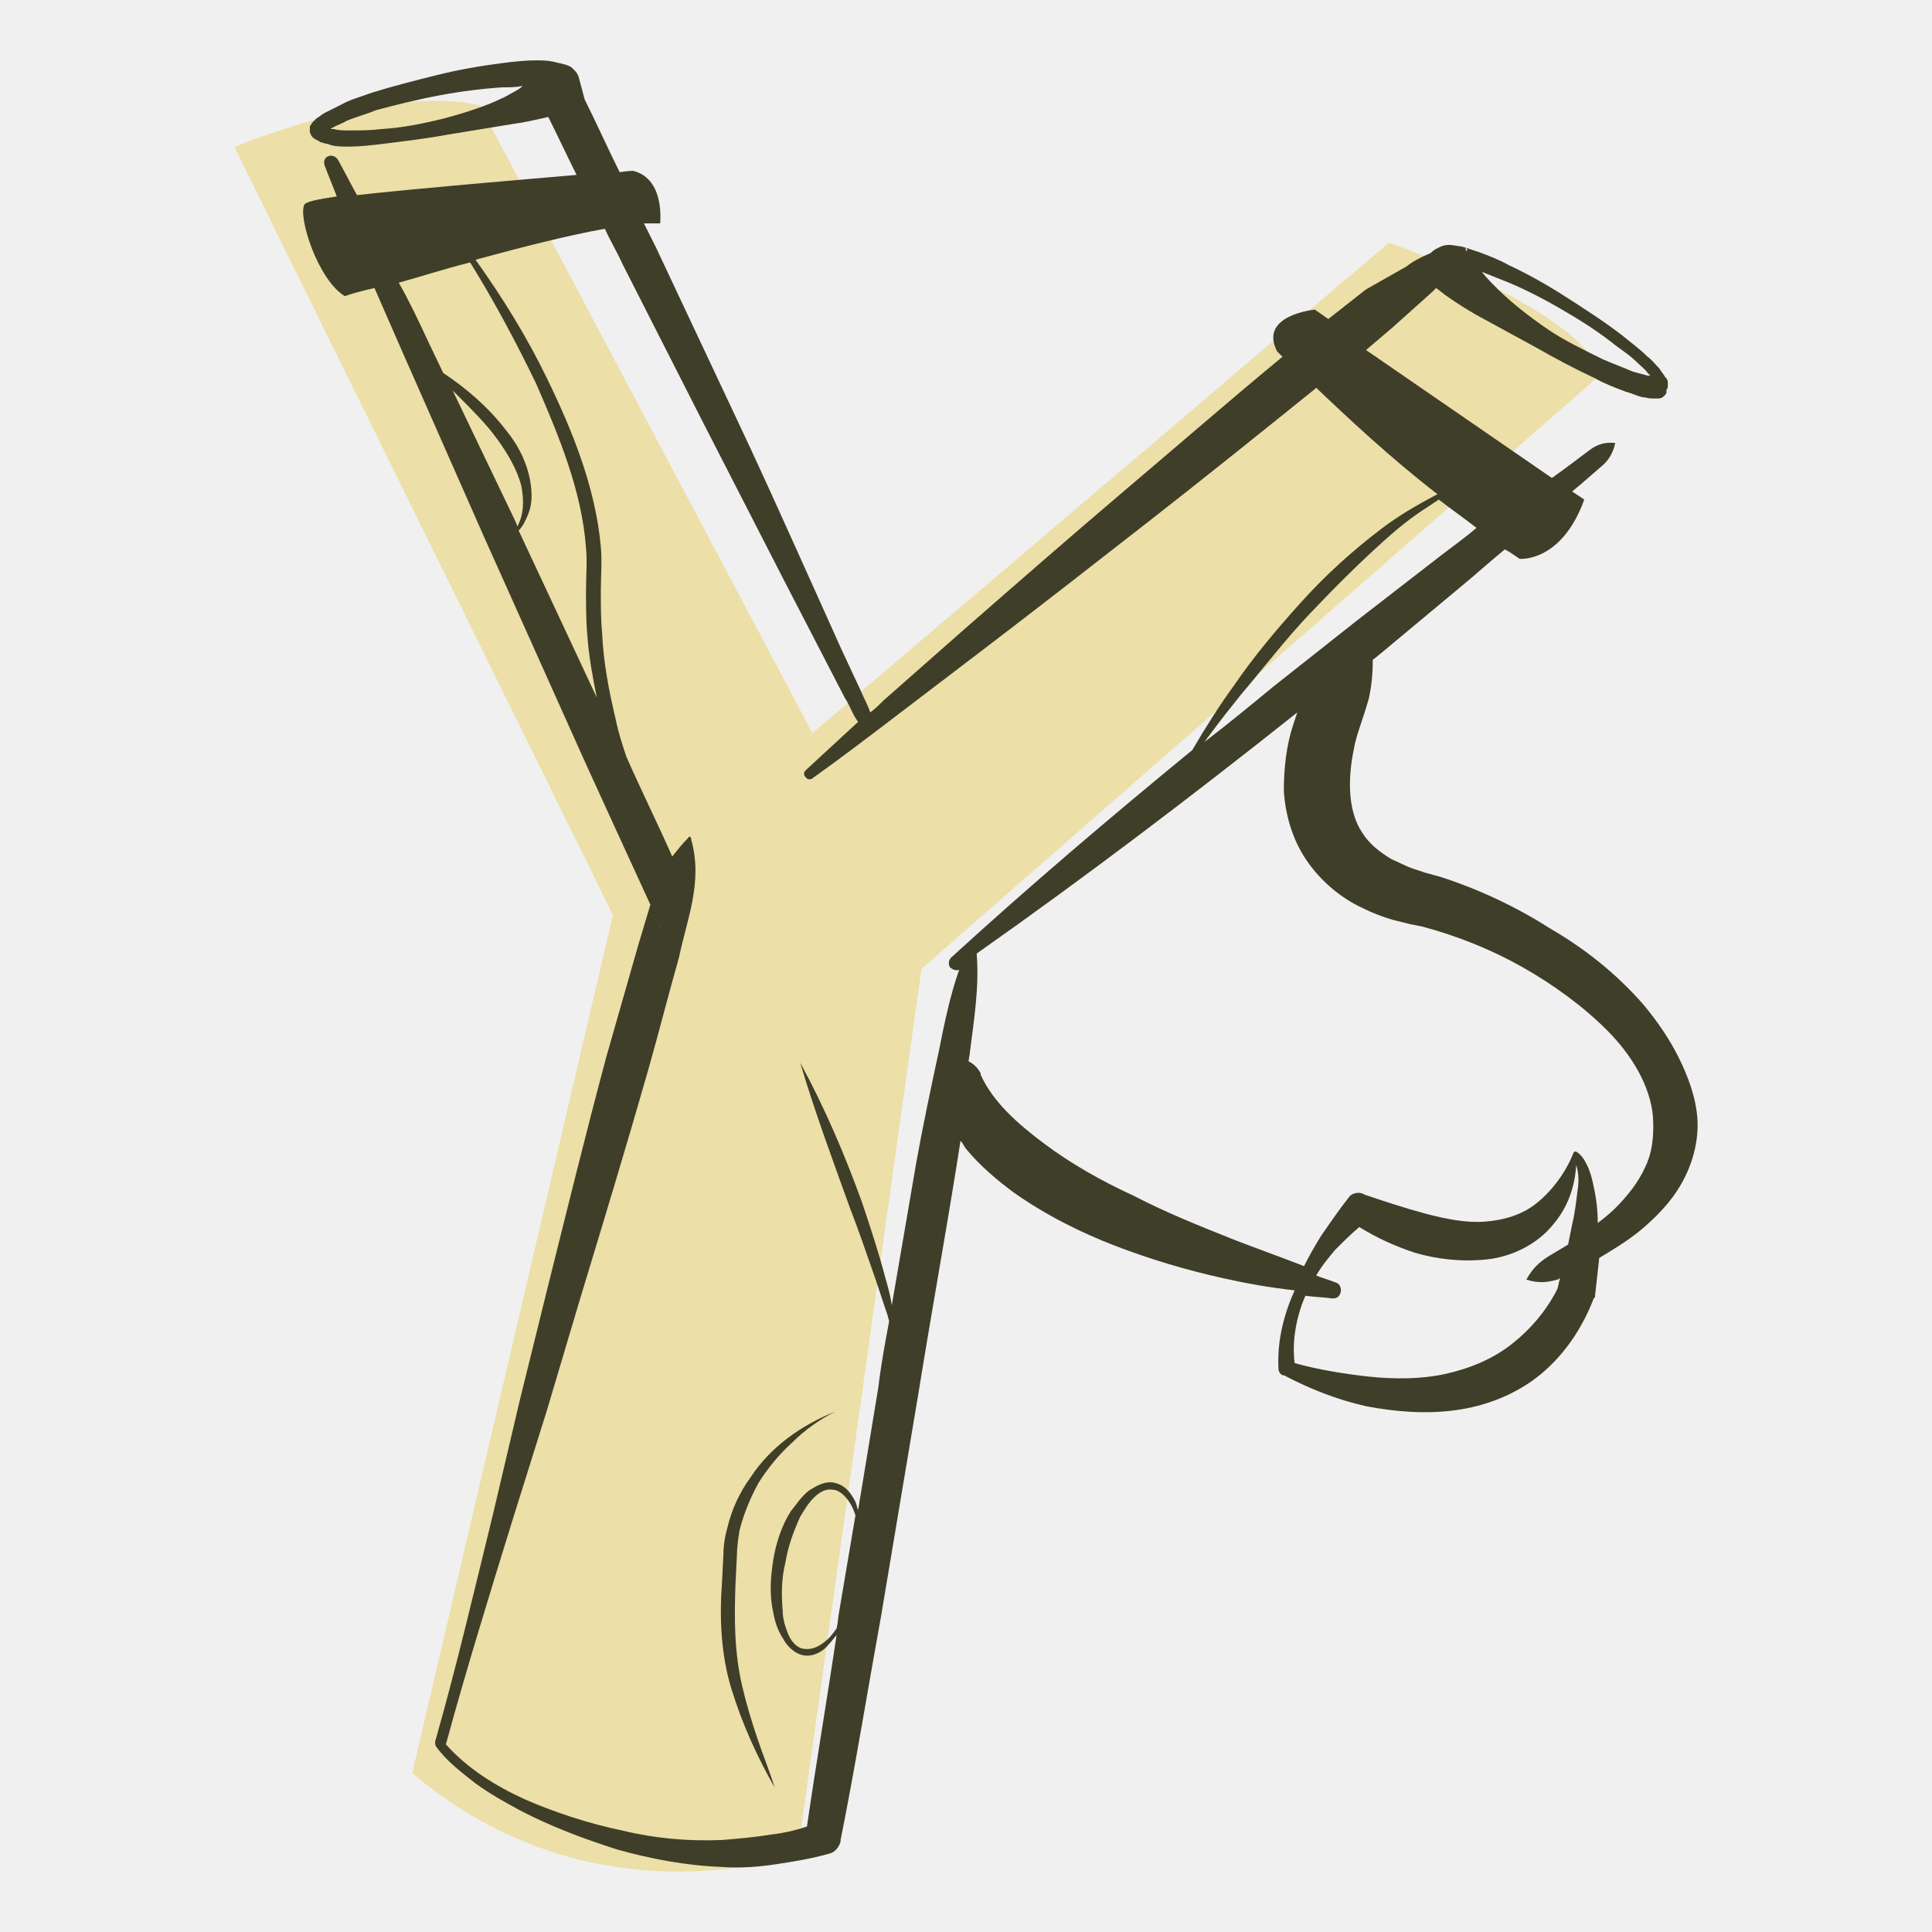
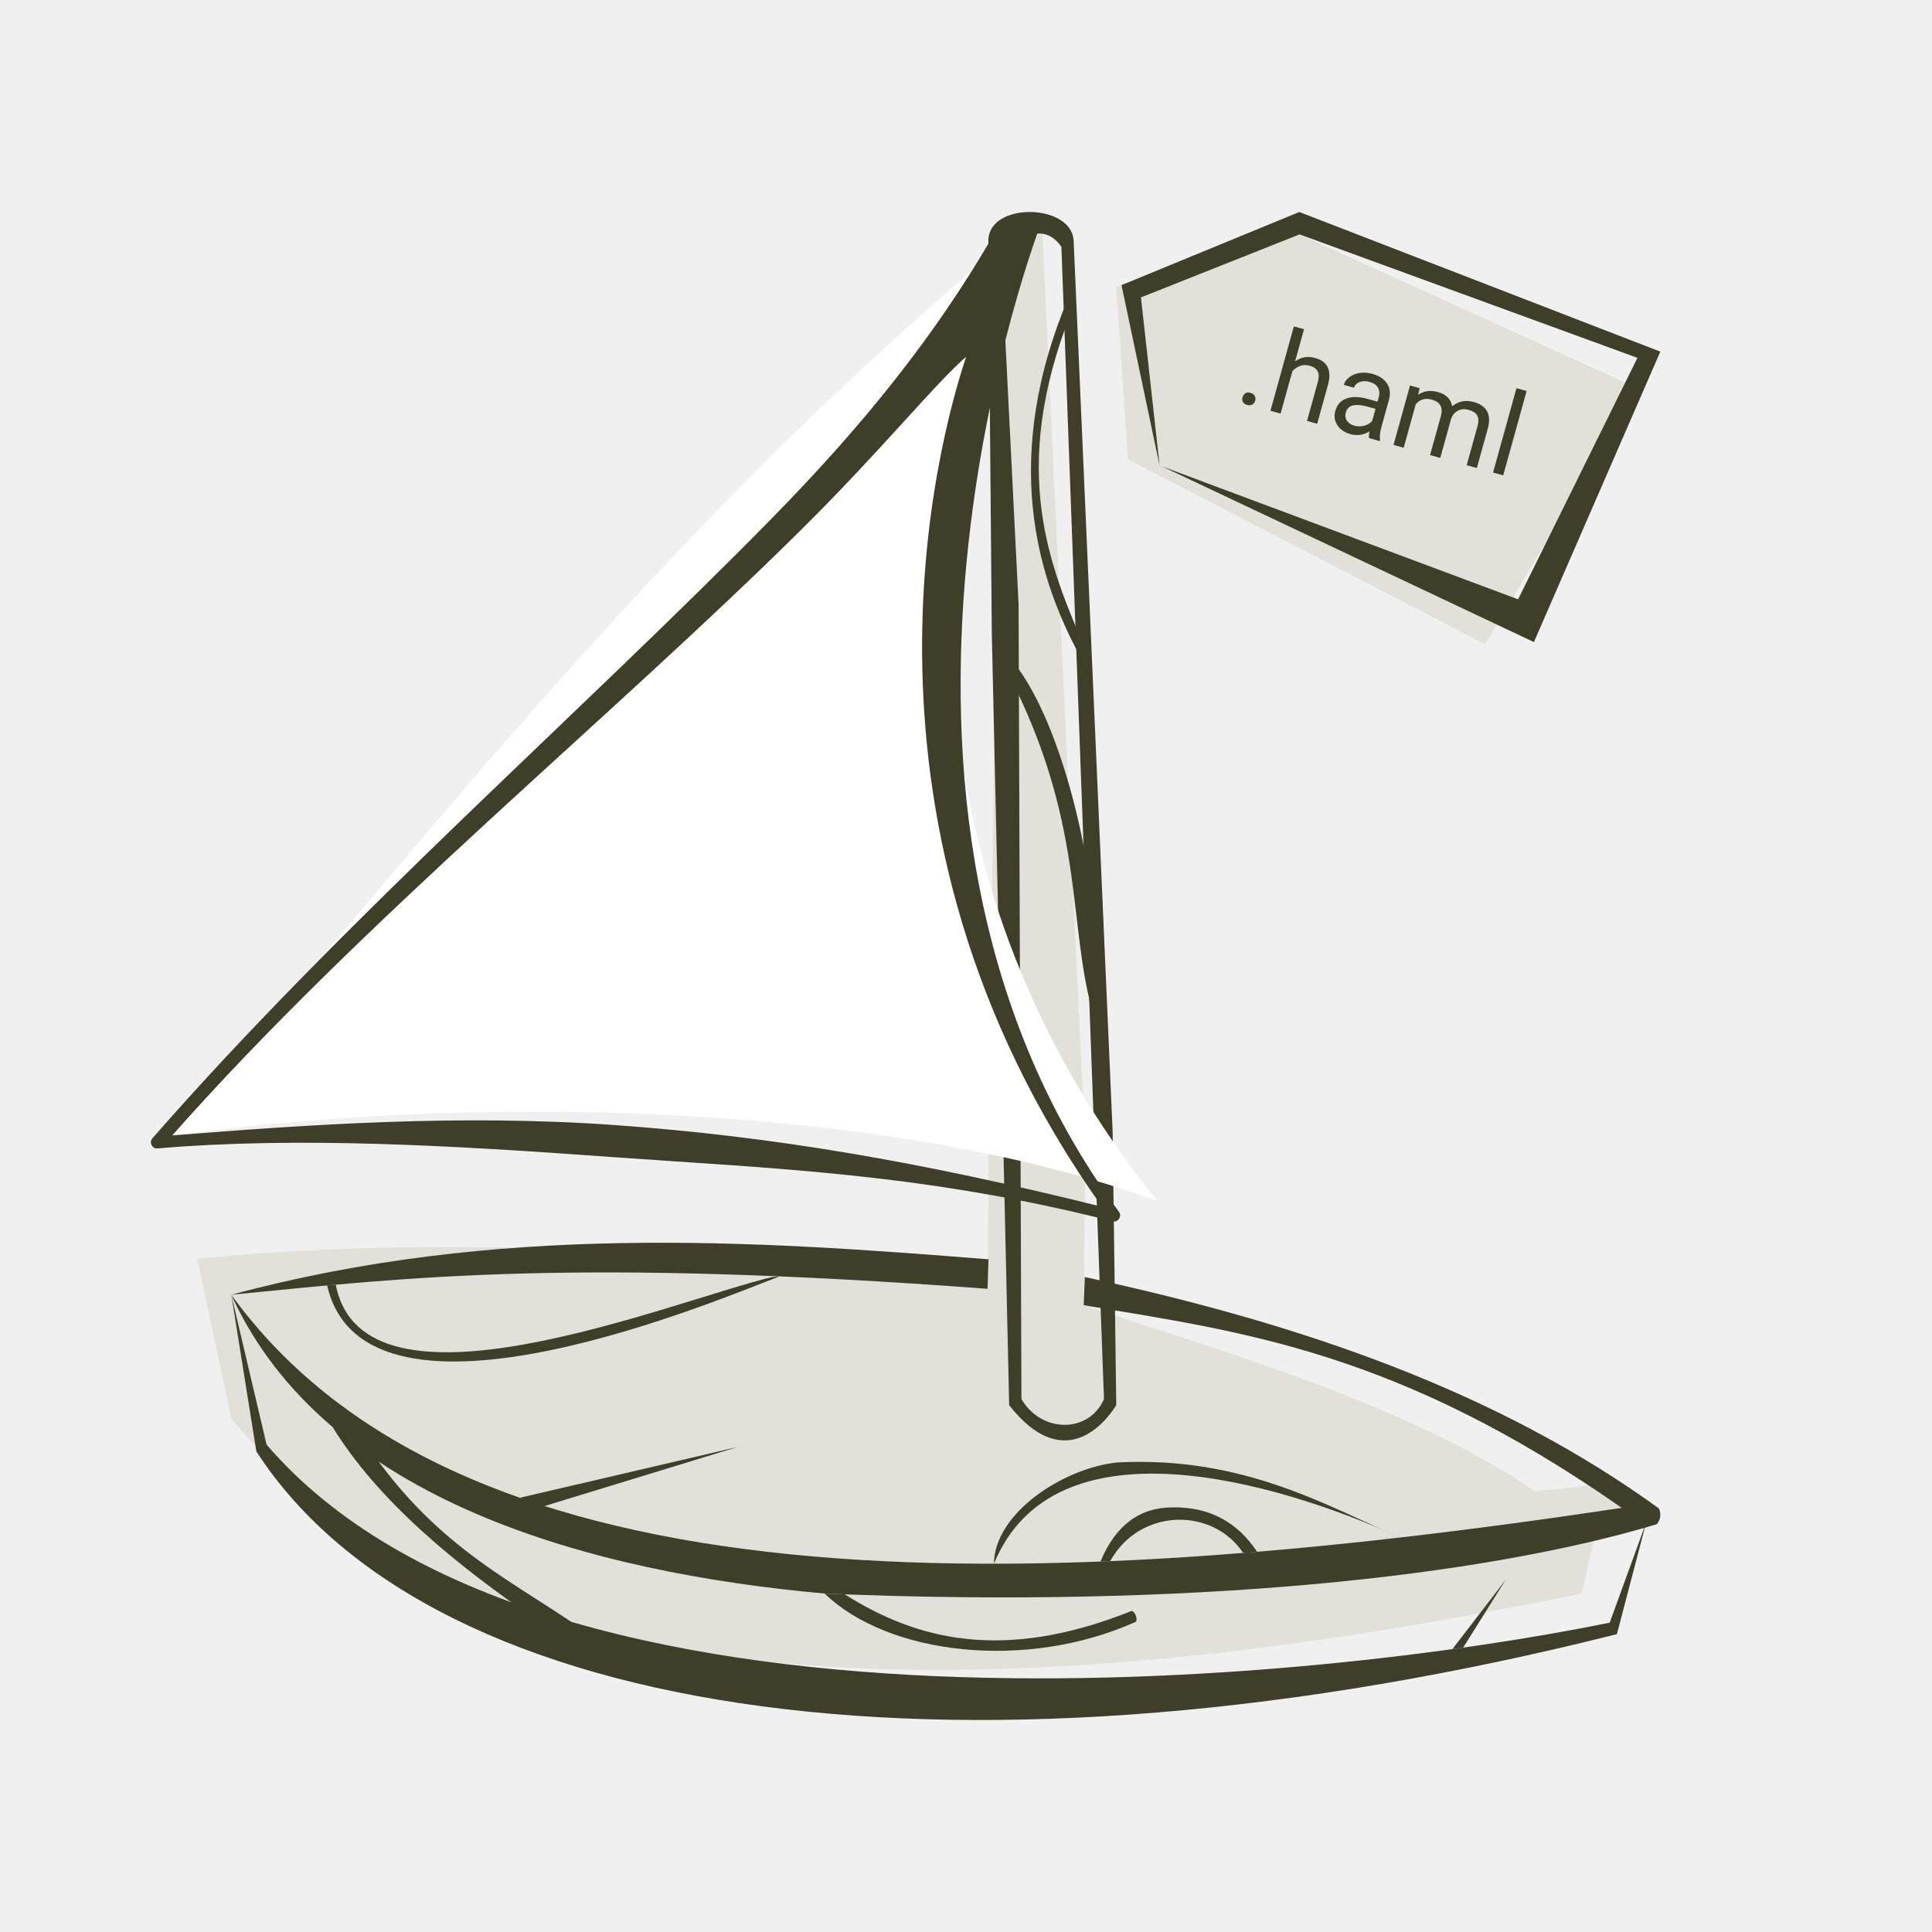
<svg xmlns="http://www.w3.org/2000/svg" width="128" height="128" viewBox="0 0 128 128" version="1.1" id="svg1" xml:space="preserve">
  <defs id="defs1" />
  <g id="layer1">
-     <g id="g1" transform="matrix(0.3800297,0,0,0.3800297,15.52905,3.999999)" style="stroke-width:2.631">
-       <path d="M 119.78,158.373 98.172,312.677 c 0,0 -35.229,12.917 -67.171,-14.092 L 65.996,148.978 0,15.107 c 0,0 26.07,-11.039 42.745,-7.281 L 100.756,117.272 201.277,31.782 c 0,0 33.82,11.743 36.873,23.017 z" fill="#ecdfa7" id="path1" style="stroke-width:2.631" />
-       <g fill="#3f3e29" id="g3" style="stroke-width:2.631">
-         <path d="m 251.772,173.798 c -1.644,-3.288 -3.758,-6.341 -6.106,-9.16 -4.697,-5.402 -10.334,-9.864 -16.44,-13.387 -5.872,-3.758 -12.448,-6.811 -19.024,-8.925 l -2.583,-0.705 c -0.705,-0.235 -1.409,-0.47 -2.114,-0.705 -1.409,-0.47 -2.583,-1.174 -3.758,-1.644 -2.349,-1.409 -3.993,-2.818 -5.167,-4.697 -2.349,-3.523 -2.583,-8.925 -1.409,-14.561 0.235,-1.409 0.705,-2.818 1.174,-4.228 0.47,-1.409 0.939,-2.818 1.409,-4.462 0.47,-2.114 0.705,-4.228 0.705,-6.811 l 1.174,-0.939 14.092,-11.743 c 2.583,-2.114 5.167,-4.462 7.75,-6.576 0.939,0.47 1.879,1.174 2.583,1.644 0,0 7.281,0.705 11.273,-10.334 l -2.114,-1.409 1.409,-1.174 3.523,-3.053 c 1.174,-0.939 2.114,-2.114 2.583,-4.228 -2.114,-0.235 -3.523,0.47 -4.697,1.409 l -3.758,2.818 -2.583,1.879 -32.411,-22.312 c 1.644,-1.409 3.053,-2.583 4.697,-3.993 l 6.811,-6.106 c 0.235,-0.235 0.47,-0.47 0.705,-0.705 0.705,0.47 1.174,0.939 1.879,1.409 1.644,1.174 3.523,2.349 5.167,3.288 l 10.334,5.637 c 3.288,1.879 6.811,3.758 10.334,5.402 1.644,0.939 3.523,1.644 5.402,2.349 0.939,0.235 1.879,0.705 2.818,0.939 0.47,0 1.174,0.235 1.644,0.235 h 1.174 c 0.47,0 0.939,-0.235 1.409,-0.939 v -0.235 c 0,-0.235 0,-0.47 0.235,-0.705 v -0.939 c 0,-0.47 -0.235,-0.705 -0.47,-0.939 -0.235,-0.47 -0.705,-0.939 -0.939,-1.409 -0.705,-0.705 -1.409,-1.644 -2.114,-2.114 -1.409,-1.409 -3.053,-2.583 -4.462,-3.758 -3.053,-2.349 -6.341,-4.462 -9.629,-6.576 -3.288,-2.114 -6.576,-3.993 -10.099,-5.637 -1.644,-0.939 -3.523,-1.644 -5.402,-2.349 -0.939,-0.235 -1.879,-0.705 -3.053,-0.939 -0.47,0 -1.174,-0.235 -1.879,-0.235 -0.47,0 -0.705,0 -1.409,0.235 -0.47,0.235 -1.174,0.47 -1.879,1.174 -1.644,0.705 -3.053,1.409 -4.228,2.349 l -7.046,3.993 c -2.114,1.644 -4.462,3.523 -6.576,5.167 l -2.349,-1.644 c 0,0 -9.864,0.939 -6.576,7.281 0,0 0.235,0.235 0.939,0.939 -9.395,7.75 -18.554,15.736 -27.714,23.486 -9.394,7.985 -18.554,15.971 -27.949,24.191 l -13.857,12.213 c -0.705,0.705 -1.409,1.409 -2.349,2.114 -0.47,-1.409 -1.174,-2.583 -1.644,-3.758 l -3.288,-7.046 -6.341,-14.092 C 95.354,79.383 91.127,69.989 86.664,60.594 L 73.512,32.646 c -0.705,-1.409 -1.409,-2.818 -2.114,-4.228 h 2.818 c 0,0 0.939,-7.75 -4.697,-9.16 0,0 -0.939,0 -2.349,0.235 C 65.057,15.266 63.178,11.039 61.064,6.811 L 60.125,3.288 C 59.89,2.114 59.185,1.644 58.716,1.174 58.246,0.939 57.776,0.705 57.541,0.705 56.837,0.47 56.367,0.47 55.662,0.235 54.488,0 53.549,0 52.609,0 50.495,0 48.617,0.235 46.738,0.47 42.98,0.939 38.987,1.644 35.229,2.583 31.472,3.523 27.714,4.462 23.956,5.637 22.077,6.341 20.198,6.811 18.554,7.75 17.615,8.22 16.675,8.69 15.736,9.16 c -0.47,0.235 -0.939,0.705 -1.409,0.939 -0.235,0.235 -0.47,0.47 -0.705,0.705 -0.235,0.235 -0.235,0.47 -0.47,0.705 v 0.705 0.235 c 0.235,0.939 0.705,1.174 1.174,1.409 0.47,0.235 0.705,0.47 0.939,0.47 0.705,0.235 1.174,0.235 1.644,0.47 0.939,0.235 2.114,0.235 3.053,0.235 1.879,0 3.993,-0.235 5.872,-0.47 3.758,-0.47 7.75,-0.939 11.508,-1.644 l 11.508,-1.879 c 1.879,-0.235 3.758,-0.705 5.872,-1.174 1.644,3.288 3.288,6.811 4.932,10.099 -10.804,0.939 -27.714,2.349 -38.283,3.523 -1.174,-2.114 -2.114,-3.993 -3.288,-6.106 -0.235,-0.47 -0.939,-0.939 -1.644,-0.705 -0.705,0.235 -0.939,0.939 -0.705,1.644 0.705,1.879 1.409,3.523 2.114,5.402 -3.288,0.47 -5.402,0.939 -5.637,1.409 -1.174,2.114 2.349,13.152 7.046,15.971 0,0 1.879,-0.705 5.167,-1.409 1.644,3.758 3.288,7.516 4.932,11.273 l 14.092,31.941 14.327,31.941 c 4.697,10.569 9.629,21.138 14.561,31.941 4.932,10.804 0,0.235 0.235,0.235 -0.705,2.349 -1.409,4.697 -2.114,7.046 -1.879,6.576 -3.758,13.152 -5.637,19.728 -3.523,13.152 -6.811,26.539 -10.099,39.692 l -4.932,19.963 -4.697,19.963 c -3.288,13.387 -6.341,26.539 -10.099,39.692 0,0.235 0,0.705 0.235,0.939 1.879,2.583 4.462,4.462 6.811,6.341 2.583,1.879 5.167,3.288 7.75,4.697 5.402,2.818 11.039,4.932 16.91,6.811 5.872,1.644 11.978,2.818 18.319,3.053 3.053,0.235 6.341,0 9.394,-0.47 3.053,-0.47 6.106,-0.939 9.394,-1.879 0.939,-0.235 1.644,-1.174 1.879,-2.114 v -0.235 c 2.583,-12.917 4.697,-26.07 7.046,-38.987 l 6.576,-39.222 c 2.114,-13.152 4.462,-26.07 6.576,-39.222 0.235,-1.409 0.47,-3.053 0.705,-4.462 0.47,0.47 0.705,1.174 1.174,1.644 2.349,2.818 5.167,5.167 7.985,7.281 5.637,3.993 11.743,7.046 17.85,9.395 6.106,2.349 12.448,4.228 18.789,5.637 4.228,0.939 8.22,1.644 12.448,2.114 -1.879,4.228 -3.053,8.69 -2.818,13.622 0,0.47 0.235,0.939 0.705,1.174 h 0.235 c 4.462,2.349 9.16,4.228 14.327,5.402 4.932,0.939 10.334,1.409 15.501,0.705 5.402,-0.705 10.804,-2.818 15.031,-6.341 4.228,-3.523 7.281,-8.22 9.16,-13.152 l 0.235,-0.235 v -0.235 c 0.235,-2.114 0.47,-4.228 0.705,-6.341 v -0.235 c 2.349,-1.409 4.697,-2.818 7.046,-4.697 2.818,-2.349 5.402,-4.932 7.281,-8.22 1.879,-3.288 3.053,-7.281 2.818,-11.273 -0.235,-3.758 -1.644,-7.516 -3.288,-10.804 z M 247.31,55.428 c 0,0 0,0.235 0,0 z M 230.635,42.98 c 3.288,1.879 6.341,3.758 9.395,6.106 1.409,1.174 3.053,2.114 4.462,3.523 0.705,0.705 1.409,1.174 1.879,1.879 0.235,0.235 0.235,0.235 0.47,0.47 h -0.47 c -0.939,-0.235 -1.644,-0.47 -2.583,-0.705 -1.644,-0.705 -3.523,-1.409 -5.167,-2.114 -3.288,-1.644 -6.811,-3.288 -9.864,-5.402 -3.053,-2.114 -6.106,-4.462 -8.69,-7.046 -0.939,-0.939 -1.879,-1.879 -2.583,-2.818 1.174,0.47 2.349,0.939 3.523,1.409 3.053,1.174 6.341,2.818 9.629,4.697 z M 214.664,32.646 c 0,0 0,0 0.235,0.235 v 0.235 0.235 c 0,0 0,-0.235 -0.235,-0.235 z M 47.207,6.341 C 43.919,7.985 40.161,9.16 36.639,10.099 32.881,11.039 29.358,11.743 25.6,11.978 c -1.879,0.235 -3.758,0.235 -5.637,0.235 -0.939,0 -1.879,0 -2.583,-0.235 h -0.705 c 0.235,0 0.235,-0.235 0.47,-0.235 0.705,-0.47 1.644,-0.705 2.349,-1.174 1.644,-0.705 3.523,-1.174 5.167,-1.879 3.523,-0.939 7.281,-1.879 11.039,-2.583 3.758,-0.705 7.516,-1.174 11.039,-1.409 1.174,0 2.349,0 3.523,-0.235 -0.705,0.705 -1.879,1.174 -3.053,1.879 z M 210.202,86.429 195.64,97.703 181.079,109.211 c -3.993,3.288 -7.985,6.576 -11.978,9.629 0.235,-0.235 0.47,-0.705 0.705,-0.939 1.879,-2.583 3.758,-4.932 5.637,-7.281 3.993,-4.697 7.75,-9.629 11.978,-14.092 4.228,-4.462 8.69,-8.925 13.152,-12.917 2.349,-2.114 4.697,-3.993 7.281,-5.637 0.705,-0.47 1.409,-0.939 2.114,-1.409 2.114,1.644 4.462,3.288 6.576,4.932 -1.879,1.644 -4.228,3.288 -6.341,4.932 z M 38.048,57.541 l 1.174,1.174 c 2.349,2.349 4.697,4.697 6.576,7.281 1.879,2.583 3.523,5.402 4.228,8.22 0.47,2.349 0.47,4.932 -0.705,7.046 L 49.086,80.558 Z M 49.556,81.967 C 50.261,81.262 50.73,80.323 51.2,79.149 51.905,77.505 51.905,75.626 51.67,73.982 51.2,70.459 49.556,67.171 47.442,64.587 44.389,60.594 40.631,57.306 36.404,54.488 l -2.583,-5.402 c -1.644,-3.523 -3.288,-7.046 -5.167,-10.334 3.523,-0.939 7.75,-2.349 12.448,-3.523 4.228,6.811 7.985,13.857 11.508,21.138 3.993,9.16 7.985,18.789 8.69,28.653 0.235,2.349 0,4.932 0,7.516 0,2.583 0,5.167 0.235,7.75 0.235,3.523 0.939,7.281 1.644,10.804 z M 104.983,273.38 c -0.705,0.939 -1.174,1.644 -2.114,2.349 -1.174,0.939 -2.349,1.409 -3.758,1.174 -1.174,-0.235 -2.114,-1.409 -2.583,-2.583 -0.47,-1.174 -0.939,-2.583 -0.939,-3.993 -0.235,-2.818 -0.235,-5.637 0.47,-8.455 0.47,-2.818 1.409,-5.402 2.583,-7.985 0.705,-1.174 1.409,-2.349 2.349,-3.288 0.939,-0.939 2.114,-1.644 3.288,-1.409 1.174,0 2.349,1.174 3.053,2.349 0.47,0.705 0.705,1.409 0.939,2.114 l -2.818,16.675 c -0.235,1.174 -0.235,2.114 -0.47,3.053 z m 13.857,-81.028 c -1.409,8.22 -2.818,16.44 -4.228,24.661 -0.235,-1.644 -0.705,-3.288 -1.174,-4.932 -1.174,-4.462 -2.583,-8.69 -3.993,-12.917 -3.053,-8.455 -6.576,-16.675 -10.804,-24.426 2.583,8.69 5.637,16.91 8.69,25.365 1.644,4.228 3.053,8.455 4.462,12.448 0.705,2.114 1.409,4.228 2.114,6.341 0,0.235 0.235,0.705 0.235,0.939 -0.705,3.758 -1.409,7.516 -1.879,11.508 l -3.523,21.372 c -0.235,-0.47 -0.235,-0.939 -0.47,-1.409 -0.705,-1.409 -1.644,-2.818 -3.523,-3.288 -1.644,-0.47 -3.288,0.47 -4.697,1.409 -1.174,0.939 -2.114,2.349 -3.053,3.523 -1.644,2.583 -2.583,5.637 -3.053,8.455 -0.47,3.053 -0.705,6.106 0,9.16 0.235,1.409 0.705,3.053 1.644,4.462 0.705,1.409 2.114,2.818 3.758,3.053 1.644,0.235 3.288,-0.705 4.228,-1.879 0.47,-0.47 0.939,-1.174 1.409,-1.644 -1.644,11.039 -3.523,22.077 -5.167,33.35 -2.114,0.705 -4.228,1.174 -6.341,1.409 -2.818,0.47 -5.637,0.705 -8.455,0.939 -5.872,0.235 -11.508,-0.235 -17.38,-1.644 -5.637,-1.174 -11.508,-3.053 -16.91,-5.402 -5.167,-2.349 -10.099,-5.402 -13.857,-9.629 3.523,-12.917 7.516,-25.835 11.508,-38.752 l 6.106,-19.494 5.872,-19.728 c 3.993,-13.152 7.985,-26.305 11.743,-39.457 1.879,-6.576 3.523,-13.152 5.402,-19.728 1.409,-6.811 4.228,-13.152 2.114,-20.668 v -0.235 c -0.235,-0.235 -0.47,-0.235 -0.47,0 -1.174,1.174 -1.879,2.114 -2.818,3.288 -2.583,-5.872 -5.402,-11.508 -7.985,-17.38 -0.705,-2.114 -1.409,-4.228 -1.879,-6.576 -1.174,-4.932 -2.114,-9.864 -2.349,-14.796 -0.235,-2.583 -0.235,-4.932 -0.235,-7.516 0,-2.583 0.235,-5.167 0,-7.75 -0.939,-10.334 -4.932,-20.198 -9.394,-29.358 -3.523,-7.281 -7.75,-14.092 -12.448,-20.668 7.75,-2.114 15.971,-4.228 22.547,-5.402 0.939,2.114 2.114,3.993 3.053,6.106 L 81.732,63.178 c 4.697,9.16 9.394,18.319 14.092,27.479 l 7.046,13.622 3.523,6.811 c 0.939,1.409 1.409,3.053 2.349,4.228 -3.053,2.818 -6.106,5.637 -9.16,8.455 -0.235,0.235 -0.47,0.705 0,1.174 0.235,0.47 0.939,0.47 1.174,0.235 4.932,-3.523 9.864,-7.281 14.796,-11.039 l 14.796,-11.273 c 9.864,-7.516 19.494,-15.031 29.123,-22.547 9.629,-7.516 19.259,-15.266 28.888,-23.017 l 0.235,-0.235 c 5.167,4.932 12.917,12.213 21.138,18.554 -3.523,1.879 -6.811,3.758 -9.864,6.106 -4.932,3.758 -9.629,7.985 -13.857,12.683 -4.228,4.697 -8.22,9.394 -11.743,14.561 -2.583,3.523 -4.932,7.281 -7.281,11.273 -14.327,11.743 -28.418,23.721 -42.04,36.169 -0.47,0.47 -0.47,1.174 -0.235,1.644 0.47,0.47 1.174,0.705 1.644,0.47 -1.644,4.697 -2.583,9.395 -3.523,14.092 -1.409,6.576 -2.818,13.152 -3.993,19.728 z m 103.809,31.472 c -3.288,2.583 -7.281,4.228 -11.508,5.167 -4.228,0.939 -8.925,0.939 -13.387,0.47 -4.228,-0.47 -8.69,-1.174 -12.917,-2.349 -0.47,-3.758 0.235,-7.985 1.879,-11.743 1.644,0.235 3.053,0.235 4.697,0.47 0.705,0 1.174,-0.235 1.409,-0.939 0.235,-0.705 0,-1.644 -0.939,-1.879 -1.174,-0.47 -2.114,-0.705 -3.288,-1.174 0.939,-1.644 2.114,-3.053 3.288,-4.462 1.409,-1.409 2.818,-2.818 4.228,-3.993 3.053,1.879 6.106,3.288 9.629,4.462 3.993,1.174 8.22,1.644 12.683,1.174 4.228,-0.47 8.69,-2.583 11.508,-6.106 2.583,-3.053 3.758,-6.576 3.993,-10.334 0.47,1.409 0.47,3.053 0.235,4.462 -0.235,1.879 -0.47,3.993 -0.939,5.872 -0.235,1.174 -0.47,2.349 -0.705,3.523 -1.174,0.705 -2.349,1.409 -3.523,2.114 -1.409,0.939 -2.583,1.879 -3.758,3.993 2.114,0.705 3.758,0.47 5.402,0 0.235,0 0.235,-0.235 0.47,-0.235 -0.235,0.705 -0.235,1.174 -0.47,1.879 -1.879,3.758 -4.697,7.046 -7.985,9.629 z m 23.251,-30.767 c -1.174,2.583 -3.053,4.932 -5.167,7.046 -0.939,0.939 -2.114,1.879 -3.053,2.583 0,-2.114 -0.235,-4.228 -0.705,-6.341 -0.235,-1.174 -0.47,-2.114 -0.939,-3.288 -0.47,-0.939 -0.939,-2.114 -2.114,-2.818 -0.235,0 -0.47,0 -0.47,0.235 -1.409,3.523 -3.758,6.576 -6.341,8.69 -2.583,2.114 -5.872,3.053 -9.16,3.288 -3.288,0.235 -6.811,-0.47 -10.334,-1.409 -3.523,-0.939 -7.046,-2.114 -10.569,-3.288 l -0.47,-0.235 c -0.705,-0.235 -1.644,0 -2.114,0.47 -1.879,2.349 -3.288,4.462 -4.932,6.811 -1.174,1.879 -2.114,3.523 -3.053,5.402 -4.228,-1.644 -8.22,-3.053 -12.448,-4.697 -5.872,-2.349 -11.743,-4.697 -17.145,-7.516 -5.637,-2.583 -11.039,-5.637 -15.736,-9.16 -4.697,-3.523 -8.925,-7.281 -11.039,-11.978 v -0.235 c -0.47,-0.939 -1.174,-1.644 -2.114,-2.114 0,-0.47 0.235,-1.174 0.235,-1.644 0.705,-5.637 1.644,-11.273 1.174,-17.145 19.024,-13.387 37.578,-27.479 55.897,-42.04 -0.235,0.705 -0.47,1.409 -0.705,2.114 -1.174,3.523 -1.644,7.516 -1.644,11.508 0.235,3.993 1.409,8.455 3.993,12.213 2.583,3.758 6.106,6.576 9.629,8.22 1.879,0.939 3.758,1.644 5.402,2.114 0.939,0.235 1.879,0.47 2.818,0.705 l 2.349,0.47 c 6.106,1.644 11.978,3.993 17.38,7.046 5.402,3.053 10.569,6.811 14.796,11.039 4.228,4.228 7.516,9.629 7.985,15.031 0.235,3.758 -0.235,6.576 -1.409,8.925 z" id="path2" style="stroke-width:2.631" />
-         <path d="m 89.952,247.075 c -1.879,2.583 -3.288,5.637 -3.993,8.69 -0.47,1.644 -0.705,3.288 -0.705,4.697 l -0.235,4.697 c -0.47,6.106 -0.235,12.683 1.644,18.789 1.879,6.106 4.462,11.743 7.516,17.145 -0.939,-3.053 -2.114,-5.872 -3.053,-8.69 -0.939,-2.818 -1.879,-5.872 -2.583,-8.925 -1.409,-5.872 -1.409,-11.978 -1.174,-18.084 l 0.235,-4.697 c 0,-1.409 0.235,-3.053 0.47,-4.462 0.705,-2.818 1.879,-5.637 3.288,-8.22 1.644,-2.583 3.523,-4.932 5.872,-7.046 2.114,-2.114 4.697,-3.993 7.516,-5.402 -5.872,2.349 -11.273,6.106 -14.796,11.508 z" id="path3" style="stroke-width:2.631" />
+     <g id="g22" transform="matrix(0.8333333,0,0,0.8333333,6.666668,10.66667)" style="stroke-width:1.2">
+       <g id="g19" transform="matrix(2.580786,0,0,2.580786,-113.7783,-91.25264)" style="stroke-width:0.465">
+         <path style="fill:#e1e1d9;fill-opacity:1;stroke:none;stroke-width:0.116;stroke-linecap:round;stroke-linejoin:round;stroke-dasharray:none;stroke-opacity:0.43" d="m 47.062,69.172 c 8.848,-0.858 16.436,0.044 24.361,0.475 l 0.014,-3.475 0.374,-28.168 1.272,-0.8 1.343,28.696 -0.056,4.706 c 4.448,1.496 9.944,3.033 13.909,5.737 l 1.645,-0.186 1.774,1.133 -1.628,0.584 -0.354,1.614 C 77.49,81.983 56.979,84.948 48.112,74.094 Z" id="path17" />
+         <g id="g18" style="stroke-width:0.465">
+           <path style="fill:#3f3e29;fill-opacity:1;stroke:none;stroke-width:0.176;stroke-linecap:butt;stroke-linejoin:round" d="M 71.409,70.101 C 58.681,69.152 53.667,69.735 48.112,70.285 56.292,68.08 64.151,68.61 71.438,69.193 Z" id="path5" />
+           <path style="fill:#3f3e29;fill-opacity:1;stroke:none;stroke-width:0.176;stroke-linecap:butt;stroke-linejoin:round" d="m 48.112,70.285 c 7.12,9.824 24.549,9.312 42.834,6.565 -6.895,-4.822 -11.682,-5.427 -16.574,-6.243 l 0.032,-0.867 c 6.864,1.475 12.822,3.599 17.685,7.126 0.077,0.178 0.056,0.341 -0.064,0.488 -5.372,1.616 -14.413,2.609 -25.633,2.135 C 59.235,78.845 51.003,76.645 48.112,70.285 Z" id="path6" />
+           <path style="fill:#3f3e29;fill-opacity:1;stroke:none;stroke-width:0.176;stroke-linecap:butt;stroke-linejoin:round" d="m 48.112,70.285 0.772,4.827 c 5.471,8.442 22.089,10.616 41.913,5.628 l 0.904,-3.449 -1.126,3.095 c -8.806,1.803 -32.868,4.416 -41.376,-5.484 z" id="path7" />
+           <path style="fill:#3f3e29;fill-opacity:1;stroke:none;stroke-width:0.176;stroke-linecap:butt;stroke-linejoin:round" d="m 64.763,69.74 c -3.207,0.786 -12.582,4.653 -13.432,0.234 l -0.267,0.024 c 1.185,5.151 12.395,0.287 13.943,-0.279 z" id="path8" />
+           <path style="fill:#3f3e29;fill-opacity:1;stroke:none;stroke-width:0.176;stroke-linecap:butt;stroke-linejoin:round" d="m 51.232,74.359 c 1.386,2.245 3.728,4.212 6.463,6.063 L 59.234,80.812 C 56.907,79.135 54.525,78.192 52.312,74.945 Z" id="path9" />
+           <path style="fill:#3f3e29;fill-opacity:1;stroke:none;stroke-width:0.176;stroke-linecap:butt;stroke-linejoin:round" d="m 63.706,74.975 -6.703,1.563 0.626,0.296 z" id="path10" />
+           <path style="fill:#3f3e29;fill-opacity:1;stroke:none;stroke-width:0.176;stroke-linecap:butt;stroke-linejoin:round" d="m 85.73,81.2 1.637,-2.13 -1.305,2.083 z" id="path11" />
+           <path style="fill:#3f3e29;fill-opacity:1;stroke:none;stroke-width:0.176;stroke-linecap:butt;stroke-linejoin:round;stroke-dasharray:none" d="m 67.01,79.514 c 2.24,1.412 4.9,2.086 8.838,0.511 0.111,0.01 0.21,0.304 0.11,0.343 -3.366,1.501 -7.594,1.02 -9.568,-0.878 z" id="path12" />
+           <path style="fill:#3f3e29;fill-opacity:1;stroke:none;stroke-width:0.176;stroke-linecap:butt;stroke-linejoin:round;stroke-dasharray:none" d="m 84.126,77.762 c -3.899,-1.759 -10.662,-3.705 -12.52,0.809 0.015,-1.57 2.155,-2.953 3.801,-3.12 3.929,-0.208 6.519,1.384 8.72,2.311 z" id="path13" />
+           <path style="fill:#3f3e29;fill-opacity:1;stroke:none;stroke-width:0.176;stroke-linecap:butt;stroke-linejoin:round;stroke-dasharray:none" d="m 75.186,78.491 c 0.92,-1.656 3.169,-1.656 4.096,-0.253 l 0.431,-0.035 c -0.614,-0.927 -1.479,-1.383 -2.594,-1.368 -1.023,-0.004 -1.767,0.553 -2.231,1.668 z" id="path14" />
+           <path style="fill:#3f3e29;fill-opacity:1;stroke-width:0.465;stroke-linejoin:round" d="m 71.434,37.814 0.106,12.08 0.535,23.793 c 1.665,2.12 2.94,0.578 3.299,0 L 75.262,65.247 74.061,37.814 c -0.058,-1.155 -2.623,-1.204 -2.627,0 z m 0.379,0.189 c 0.676,-0.325 1.365,-0.736 1.871,0 l 1.312,35.494 c -0.457,1.056 -1.923,1.064 -2.543,0 l -0.088,-24.491 z" id="rect14" />
+           <path style="fill:#3f3e29;fill-opacity:1;stroke-width:0.465;stroke-linecap:round;stroke-linejoin:round" d="m 73.924,39.84 c -0.069,0 -0.136,0.005 -0.162,0.068 -1.988,5.014 -0.622,8.583 0.422,10.572 0.021,0.066 0.09,0.102 0.156,0.082 0.067,-0.021 0.104,-0.092 0.082,-0.158 -1.063,-2.502 -2.39,-5.453 -0.428,-10.402 0.025,-0.064 -0.001,-0.162 -0.07,-0.162 z" id="path15" />
+           <path style="fill:#3f3e29;fill-opacity:1;stroke-width:0.465;stroke-linecap:round;stroke-linejoin:round" d="m 71.872,50.58 c 0.067,-0.015 0.134,-0.025 0.173,0.031 1.542,1.666 2.862,6.542 2.744,10.575 -0.005,0.069 -0.065,0.12 -0.134,0.115 -0.07,-0.005 -0.121,-0.066 -0.115,-0.136 -0.646,-2.775 -0.215,-5.802 -2.701,-10.41 -0.039,-0.057 -0.035,-0.158 0.033,-0.174 z" id="path16" />
+         </g>
+         <path style="fill:#ffffff;fill-opacity:1;stroke:none;stroke-width:0.116;stroke-linecap:round;stroke-linejoin:round;stroke-dasharray:none;stroke-opacity:0.43" d="M 76.633,67.396 C 70.3,59.499 68.694,49.701 71.812,38.004 61.993,46.143 54.311,55.885 46.293,65.375 56.438,64 68.717,64.5 76.633,67.396 Z" id="path18" />
+         <path style="fill:#3f3e29;fill-opacity:1;stroke-width:0.465;stroke-linecap:round;stroke-linejoin:round" d="m 72.253,37.208 c -0.378,0.176 -0.746,0.547 -0.764,0.607 -1.684,2.869 -3.762,5.527 -6.689,8.514 -5.875,5.994 -13.23,12.398 -19.117,19.135 -0.111,0.128 -0.011,0.327 0.158,0.312 4.332,-0.367 9.046,-0.092 13.964,0.264 4.926,0.356 9.618,0.495 15.452,1.982 0.172,0.044 0.304,-0.152 0.199,-0.295 -9.356,-12.645 -2.372,-30.523 -2.372,-30.523 -0.23,-0.126 -0.592,-0.103 -0.831,0.004 z m -1.503,4.181 c -0.843,2.52 -4.151,14.473 4.187,26.186 -5.65,-1.406 -10.168,-2.167 -14.975,-2.515 -4.766,-0.345 -9.442,-0.021 -13.669,0.316 5.895,-6.666 13.491,-12.823 19.408,-18.691 2.462,-2.441 4.09,-4.468 5.049,-5.296 z" id="path4" />
+       </g>
+       <g id="g21" transform="matrix(0.4669223,0,0,0.4669223,-2.514685,13.15477)" style="stroke-width:2.57">
+         <path style="fill:#e1e1d9;fill-opacity:1;stroke:none;stroke-width:0.643;stroke-linecap:round;stroke-linejoin:round;stroke-dasharray:none;stroke-opacity:0.43" d="M 180.296,22.627 178.312,-6.75 208.125,-16.312 267.062,10.5 241.125,54.102 Z" id="path20" />
+         <path style="font-size:29.333px;line-height:1.45;font-family:Roboto;-inkscape-font-specification:Roboto;text-align:center;letter-spacing:0px;word-spacing:0px;text-anchor:middle;white-space:pre;fill:#3f3e29;stroke-width:0.643;stroke-linecap:round;stroke-linejoin:round;stroke-opacity:0.43" d="m 199.822,12.056 q 0.125,-0.449 0.469,-0.675 0.354,-0.224 0.887,-0.076 0.533,0.148 0.721,0.522 0.197,0.377 0.073,0.826 -0.119,0.43 -0.48,0.642 -0.352,0.215 -0.885,0.067 -0.533,-0.148 -0.724,-0.513 -0.181,-0.363 -0.062,-0.793 z m 8.949,-6.117 q 1.542,-1.093 3.384,-0.581 3.207,0.89 2.231,4.517 l -1.856,6.686 -1.73,-0.48 1.858,-6.696 q 0.294,-1.097 -0.056,-1.758 -0.341,-0.659 -1.379,-0.947 -0.842,-0.234 -1.602,0.039 -0.76,0.272 -1.318,0.903 l -2.001,7.21 -1.73,-0.48 3.987,-14.364 1.73,0.48 z m 12.597,13.074 q -0.067,-0.341 0.053,-1.134 -1.554,0.918 -3.228,0.454 -1.496,-0.415 -2.226,-1.524 -0.718,-1.116 -0.357,-2.416 0.439,-1.58 1.877,-2.118 1.45,-0.544 3.629,0.061 l 1.683,0.467 0.221,-0.795 q 0.252,-0.907 -0.143,-1.591 -0.392,-0.693 -1.449,-0.986 -0.926,-0.257 -1.682,0.037 -0.756,0.294 -0.941,0.958 l -1.739,-0.483 q 0.21,-0.757 0.938,-1.311 0.74,-0.56 1.77,-0.717 1.04,-0.155 2.143,0.152 1.749,0.485 2.496,1.64 0.75,1.145 0.362,2.689 l -1.293,4.657 q -0.387,1.393 -0.26,2.315 l -0.042,0.15 z m -2.505,-2.115 q 0.814,0.226 1.66,0.007 0.846,-0.218 1.36,-0.801 l 0.576,-2.076 -1.356,-0.376 q -3.179,-0.882 -3.696,0.978 -0.226,0.814 0.189,1.422 0.415,0.609 1.266,0.845 z m 11.111,-6.393 -0.265,1.135 q 1.476,-1 3.365,-0.476 2.123,0.589 2.438,2.429 0.707,-0.589 1.636,-0.815 0.938,-0.223 2.042,0.083 3.329,0.924 2.407,4.465 l -1.882,6.78 -1.73,-0.48 1.853,-6.677 q 0.301,-1.085 -0.046,-1.755 -0.345,-0.68 -1.514,-1.004 -0.963,-0.267 -1.76,0.136 -0.794,0.394 -1.167,1.338 l -1.864,6.714 -1.739,-0.483 1.84,-6.63 q 0.613,-2.207 -1.548,-2.806 -1.702,-0.472 -2.731,0.803 l -2.05,7.387 -1.73,-0.48 2.808,-10.118 z m 14.23,14.847 -1.73,-0.48 3.987,-14.364 1.73,0.48 z" id="text19" aria-label=".haml" />
+         <path style="fill:#3f3e29;fill-opacity:1;stroke:none;stroke-width:0.643;stroke-linecap:round;stroke-linejoin:round;stroke-dasharray:none;stroke-opacity:0.43" d="M 182.522,-4.95 209.523,-15.677 267.062,5.347 246.741,46.462 186.102,23.821 249.432,53.74 270.954,4.287 209.48,-19.49 179.212,-7.039 185.704,23.732 Z" id="path21" />
      </g>
    </g>
  </g>
</svg>
